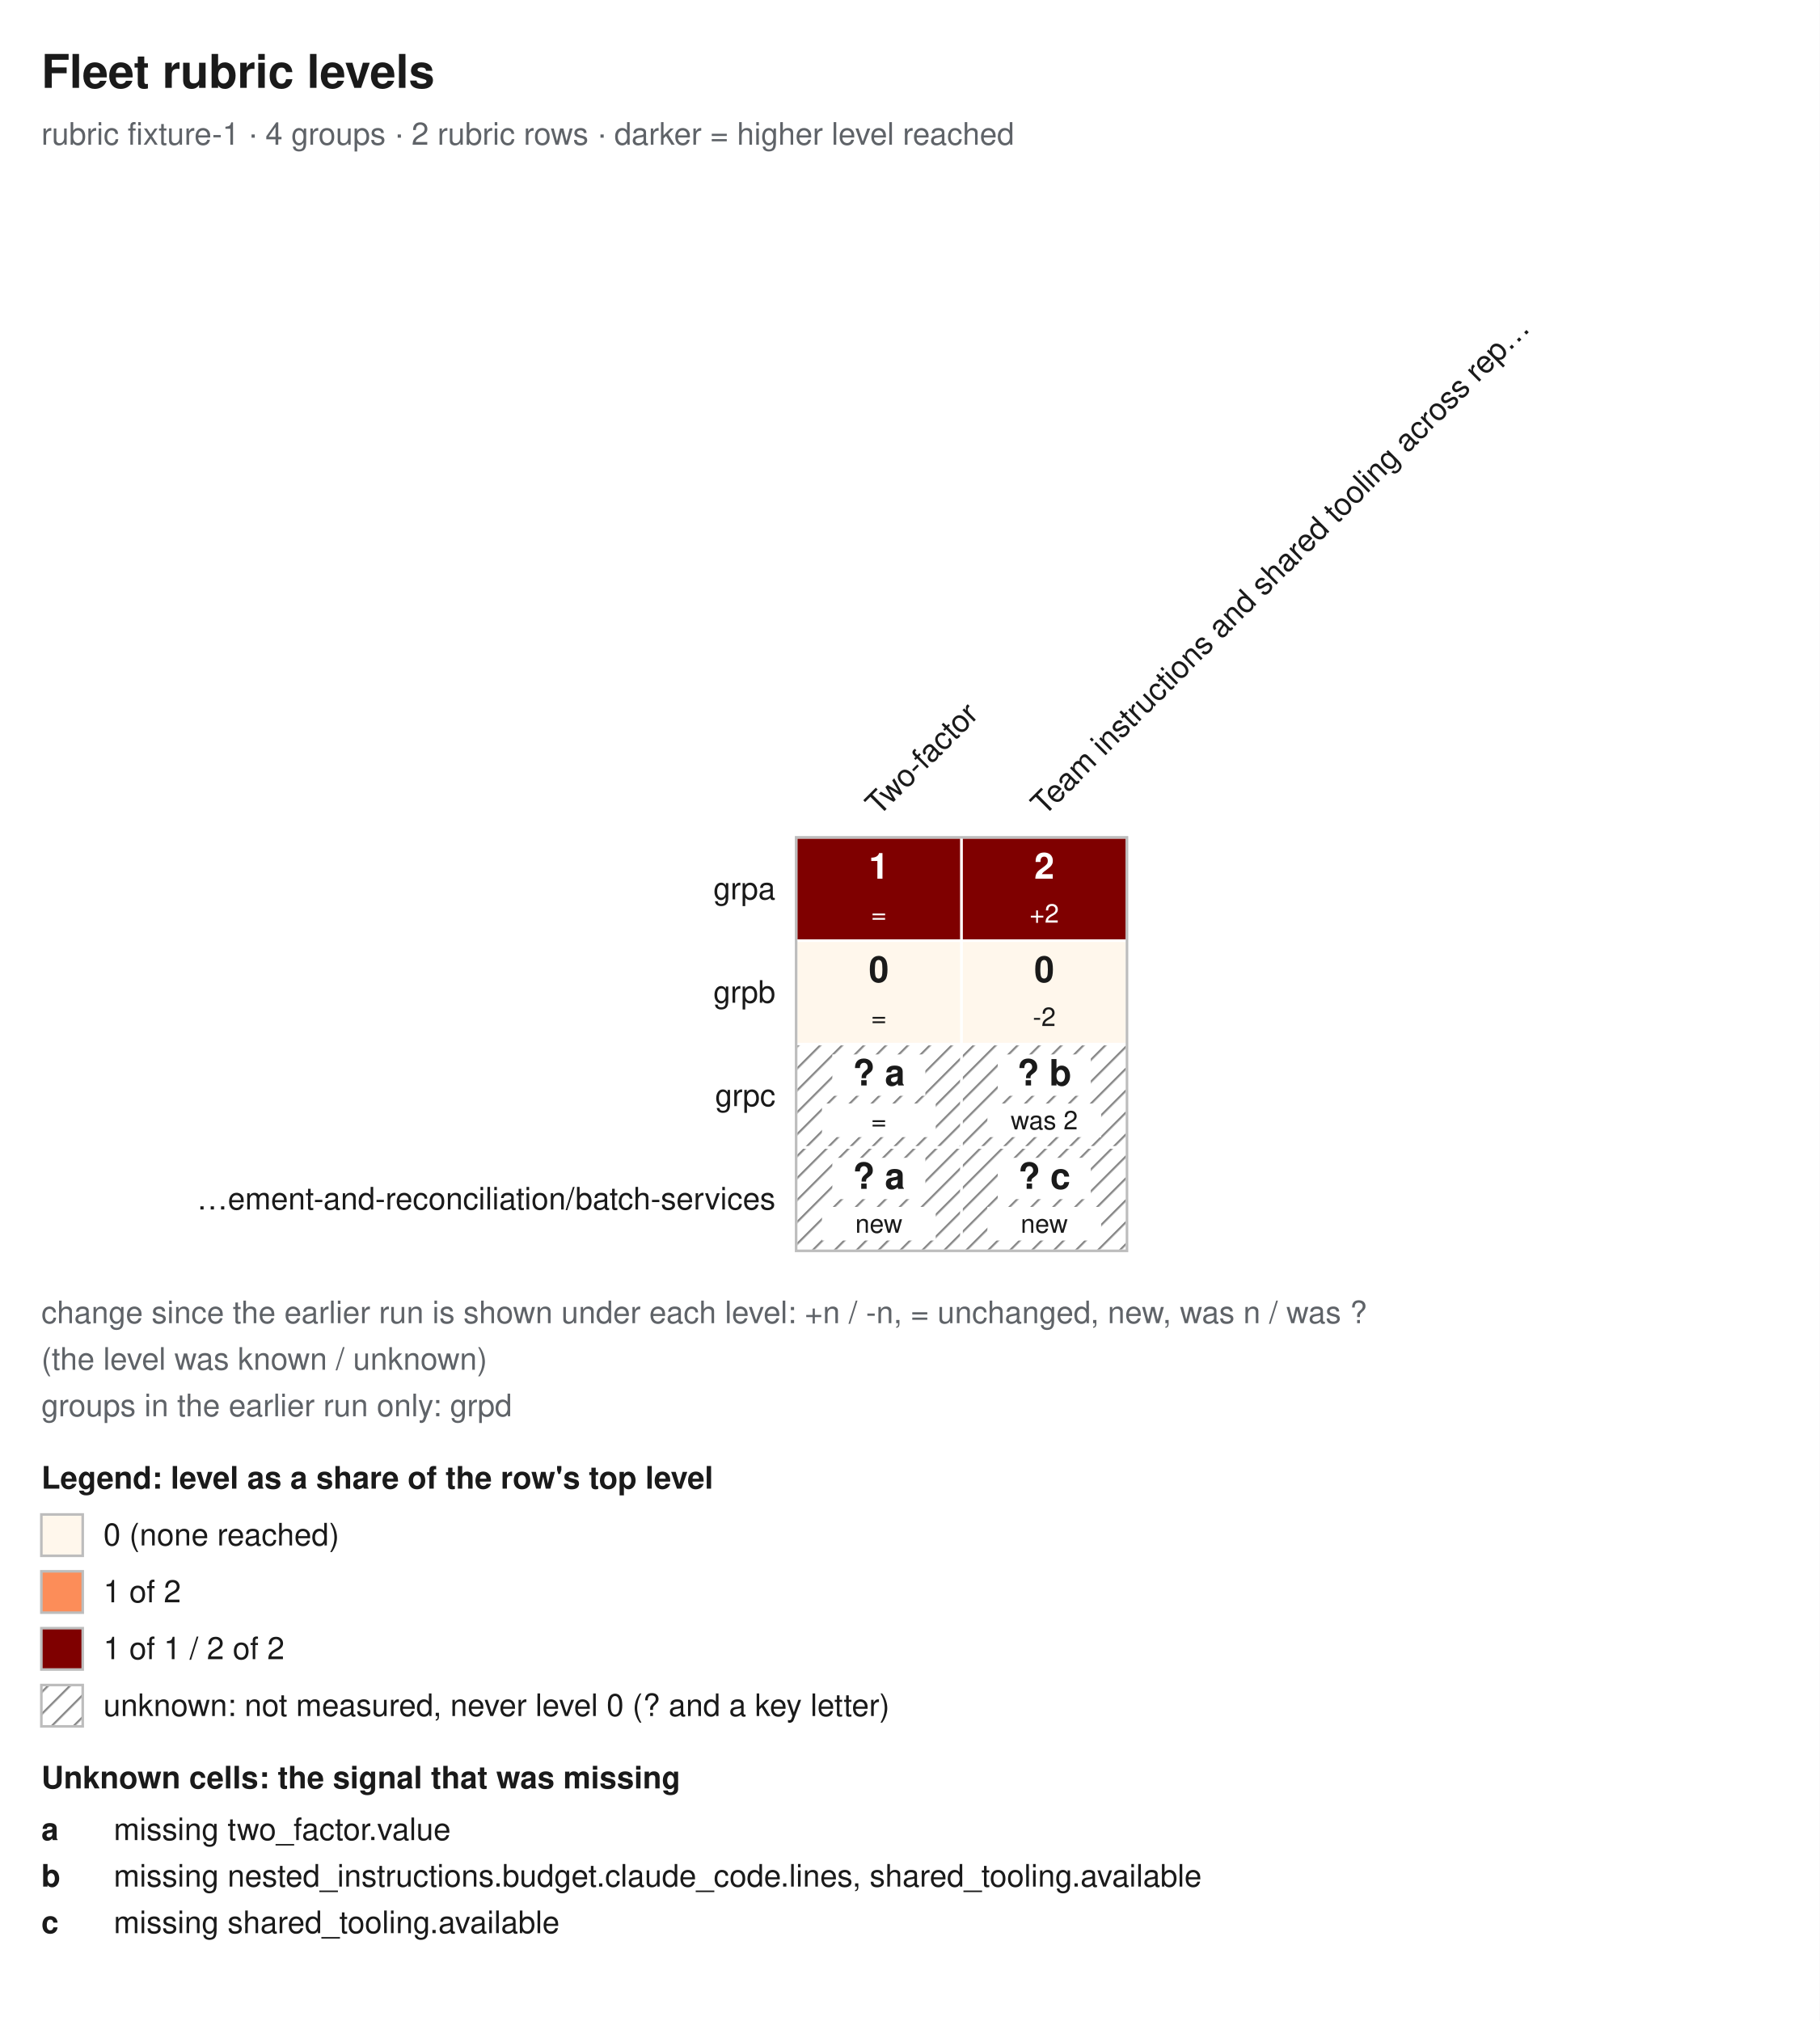
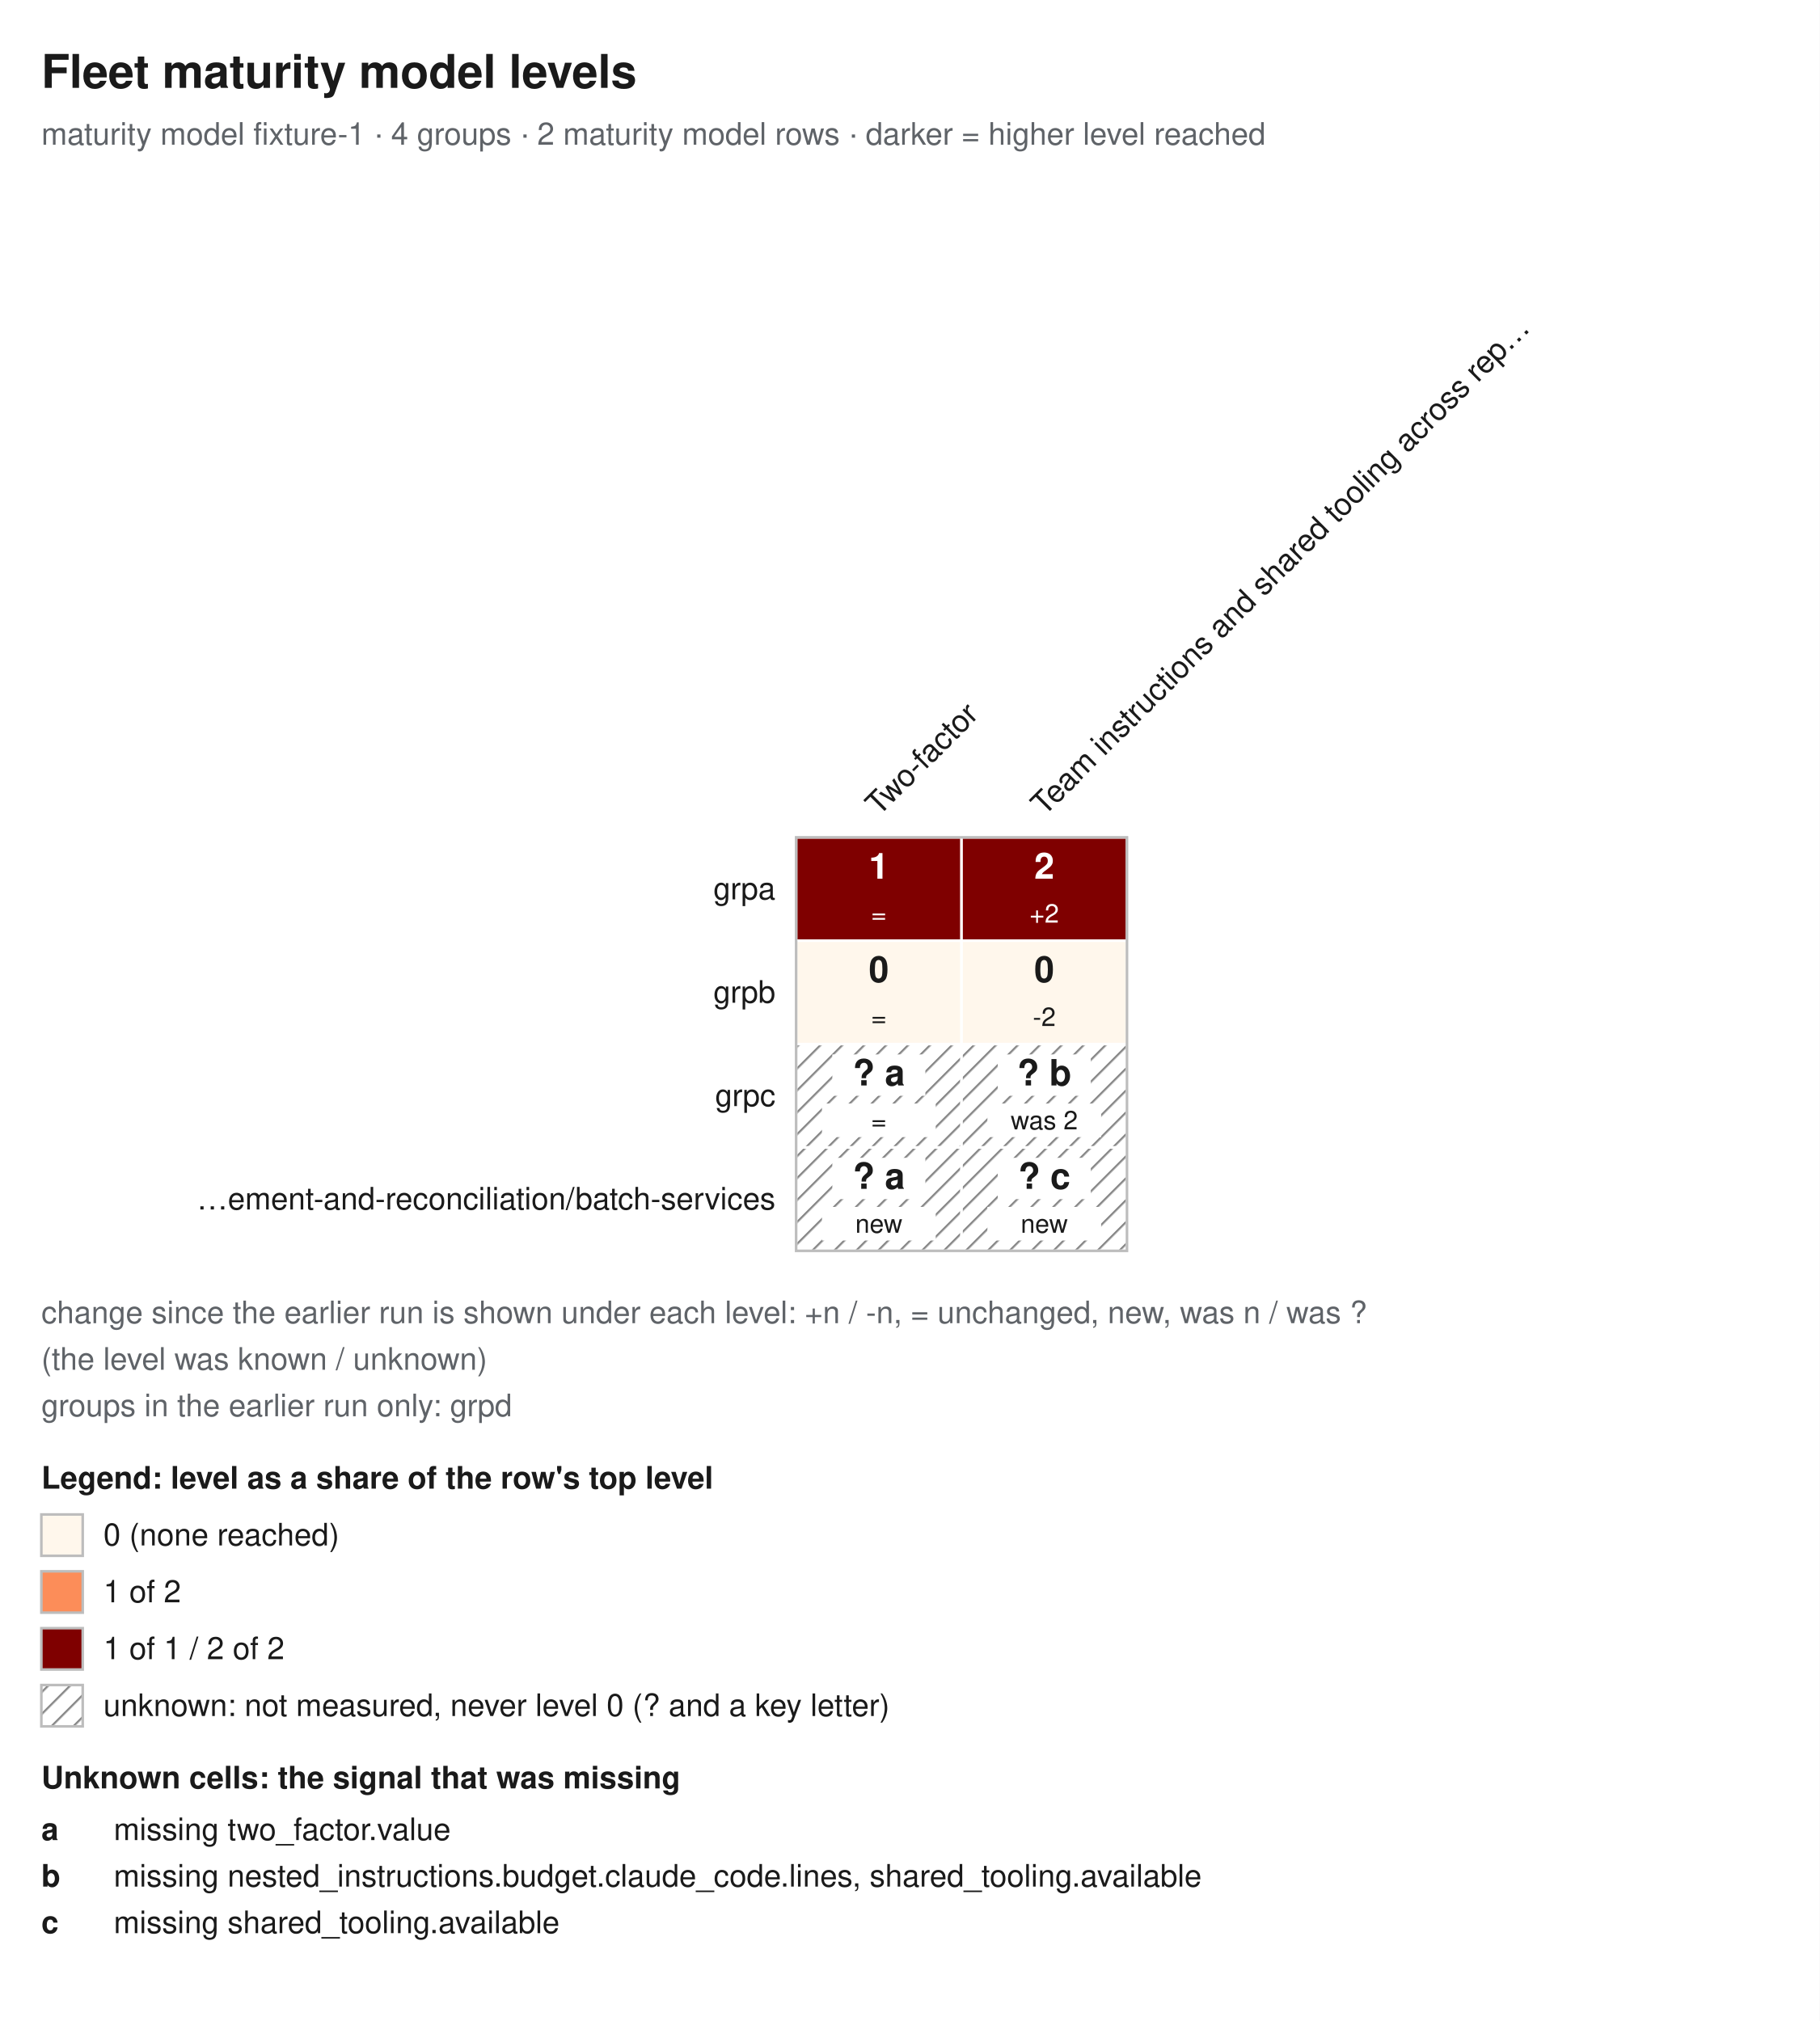
<svg xmlns="http://www.w3.org/2000/svg" viewBox="0 0 704 782" width="704" height="782" role="img">
  <style>text { font-family: -apple-system, BlinkMacSystemFont, "Segoe UI", Helvetica, Arial, sans-serif; }</style>
  <defs>
    <pattern id="fleet-unknown" width="6" height="6" patternUnits="userSpaceOnUse" patternTransform="rotate(45)">
      <rect width="6" height="6" fill="#ffffff" />
      <line x1="0" y1="0" x2="0" y2="6" stroke="#8c8c8c" stroke-width="1.6" />
    </pattern>
  </defs>
  <rect x="0" y="0" width="704" height="782" fill="#ffffff" />
-   <text x="16.0" y="34.0" font-size="18" fill="#1a1a1a" text-anchor="start" font-weight="bold">Fleet rubric levels</text>
-   <text x="16.0" y="56.0" font-size="12" fill="#5f6368" text-anchor="start">rubric fixture-1 · 4 groups · 2 rubric rows · darker = higher level reached</text>
+   <text x="16.0" y="34.0" font-size="18" fill="#1a1a1a" text-anchor="start" font-weight="bold">Fleet maturity model levels</text>
+   <text x="16.0" y="56.0" font-size="12" fill="#5f6368" text-anchor="start">maturity model fixture-1 · 4 groups · 2 maturity model rows · darker = higher level reached</text>
  <text x="340.0" y="316.0" font-size="12" fill="#1a1a1a" text-anchor="start" transform="rotate(-45 340.0 316.0)">Two-factor</text>
  <text x="404.0" y="316.0" font-size="12" fill="#1a1a1a" text-anchor="start" transform="rotate(-45 404.0 316.0)">Team instructions and shared tooling across rep…</text>
  <text x="300.0" y="348.0" font-size="12" fill="#1a1a1a" text-anchor="end">grpa</text>
  <rect x="308.0" y="324.0" width="64.0" height="40.0" fill="#7f0000" stroke="#ffffff" stroke-width="1" />
  <text x="340.0" y="340.0" font-size="14" fill="#ffffff" text-anchor="middle" font-weight="bold">1</text>
  <text x="340.0" y="357.0" font-size="10" fill="#ffffff" text-anchor="middle">=</text>
  <rect x="372.0" y="324.0" width="64.0" height="40.0" fill="#7f0000" stroke="#ffffff" stroke-width="1" />
  <text x="404.0" y="340.0" font-size="14" fill="#ffffff" text-anchor="middle" font-weight="bold">2</text>
  <text x="404.0" y="357.0" font-size="10" fill="#ffffff" text-anchor="middle">+2</text>
  <text x="300.0" y="388.0" font-size="12" fill="#1a1a1a" text-anchor="end">grpb</text>
  <rect x="308.0" y="364.0" width="64.0" height="40.0" fill="#fff7ec" stroke="#ffffff" stroke-width="1" />
  <text x="340.0" y="380.0" font-size="14" fill="#1a1a1a" text-anchor="middle" font-weight="bold">0</text>
  <text x="340.0" y="397.0" font-size="10" fill="#1a1a1a" text-anchor="middle">=</text>
  <rect x="372.0" y="364.0" width="64.0" height="40.0" fill="#fff7ec" stroke="#ffffff" stroke-width="1" />
  <text x="404.0" y="380.0" font-size="14" fill="#1a1a1a" text-anchor="middle" font-weight="bold">0</text>
  <text x="404.0" y="397.0" font-size="10" fill="#1a1a1a" text-anchor="middle">-2</text>
  <text x="300.0" y="428.0" font-size="12" fill="#1a1a1a" text-anchor="end">grpc</text>
  <rect x="308.0" y="404.0" width="64.0" height="40.0" fill="url(#fleet-unknown)" stroke="#ffffff" stroke-width="1" />
  <rect x="322.0" y="408.0" width="36.0" height="16.0" fill="#ffffff" />
  <text x="340.0" y="420.0" font-size="14" fill="#1a1a1a" text-anchor="middle" font-weight="bold">? a</text>
  <rect x="318.0" y="427.0" width="44.0" height="13.0" fill="#ffffff" />
  <text x="340.0" y="437.0" font-size="10" fill="#1a1a1a" text-anchor="middle">=</text>
  <rect x="372.0" y="404.0" width="64.0" height="40.0" fill="url(#fleet-unknown)" stroke="#ffffff" stroke-width="1" />
  <rect x="386.0" y="408.0" width="36.0" height="16.0" fill="#ffffff" />
  <text x="404.0" y="420.0" font-size="14" fill="#1a1a1a" text-anchor="middle" font-weight="bold">? b</text>
  <rect x="382.0" y="427.0" width="44.0" height="13.0" fill="#ffffff" />
  <text x="404.0" y="437.0" font-size="10" fill="#1a1a1a" text-anchor="middle">was 2</text>
  <text x="300.0" y="468.0" font-size="12" fill="#1a1a1a" text-anchor="end">…ement-and-reconciliation/batch-services</text>
  <rect x="308.0" y="444.0" width="64.0" height="40.0" fill="url(#fleet-unknown)" stroke="#ffffff" stroke-width="1" />
  <rect x="322.0" y="448.0" width="36.0" height="16.0" fill="#ffffff" />
  <text x="340.0" y="460.0" font-size="14" fill="#1a1a1a" text-anchor="middle" font-weight="bold">? a</text>
  <rect x="318.0" y="467.0" width="44.0" height="13.0" fill="#ffffff" />
  <text x="340.0" y="477.0" font-size="10" fill="#1a1a1a" text-anchor="middle">new</text>
  <rect x="372.0" y="444.0" width="64.0" height="40.0" fill="url(#fleet-unknown)" stroke="#ffffff" stroke-width="1" />
  <rect x="386.0" y="448.0" width="36.0" height="16.0" fill="#ffffff" />
  <text x="404.0" y="460.0" font-size="14" fill="#1a1a1a" text-anchor="middle" font-weight="bold">? c</text>
  <rect x="382.0" y="467.0" width="44.0" height="13.0" fill="#ffffff" />
  <text x="404.0" y="477.0" font-size="10" fill="#1a1a1a" text-anchor="middle">new</text>
  <rect x="308.0" y="324.0" width="128.0" height="160.0" fill="none" stroke="#bdbdbd" stroke-width="1" />
  <text x="16.0" y="512.0" font-size="12" fill="#5f6368" text-anchor="start">change since the earlier run is shown under each level: +n / -n, = unchanged, new, was n / was ?</text>
  <text x="16.0" y="530.0" font-size="12" fill="#5f6368" text-anchor="start">(the level was known / unknown)</text>
  <text x="16.0" y="548.0" font-size="12" fill="#5f6368" text-anchor="start">groups in the earlier run only: grpd</text>
  <text x="16.0" y="576.0" font-size="12" fill="#1a1a1a" text-anchor="start" font-weight="bold">Legend: level as a share of the row's top level</text>
  <rect x="16.0" y="586.0" width="16.0" height="16.0" fill="#fff7ec" stroke="#bdbdbd" stroke-width="1" />
  <text x="40.0" y="598.0" font-size="12" fill="#1a1a1a" text-anchor="start">0 (none reached)</text>
  <rect x="16.0" y="608.0" width="16.0" height="16.0" fill="#fc8d59" stroke="#bdbdbd" stroke-width="1" />
  <text x="40.0" y="620.0" font-size="12" fill="#1a1a1a" text-anchor="start">1 of 2</text>
  <rect x="16.0" y="630.0" width="16.0" height="16.0" fill="#7f0000" stroke="#bdbdbd" stroke-width="1" />
  <text x="40.0" y="642.0" font-size="12" fill="#1a1a1a" text-anchor="start">1 of 1 / 2 of 2</text>
  <rect x="16.0" y="652.0" width="16.0" height="16.0" fill="url(#fleet-unknown)" stroke="#bdbdbd" stroke-width="1" />
  <text x="40.0" y="664.0" font-size="12" fill="#1a1a1a" text-anchor="start">unknown: not measured, never level 0 (? and a key letter)</text>
  <text x="16.0" y="692.0" font-size="12" fill="#1a1a1a" text-anchor="start" font-weight="bold">Unknown cells: the signal that was missing</text>
  <text x="16.0" y="712.0" font-size="12" fill="#1a1a1a" text-anchor="start" font-weight="bold">a</text>
  <text x="44.0" y="712.0" font-size="12" fill="#1a1a1a" text-anchor="start">missing two_factor.value</text>
  <text x="16.0" y="730.0" font-size="12" fill="#1a1a1a" text-anchor="start" font-weight="bold">b</text>
  <text x="44.0" y="730.0" font-size="12" fill="#1a1a1a" text-anchor="start">missing nested_instructions.budget.claude_code.lines, shared_tooling.available</text>
  <text x="16.0" y="748.0" font-size="12" fill="#1a1a1a" text-anchor="start" font-weight="bold">c</text>
  <text x="44.0" y="748.0" font-size="12" fill="#1a1a1a" text-anchor="start">missing shared_tooling.available</text>
</svg>
